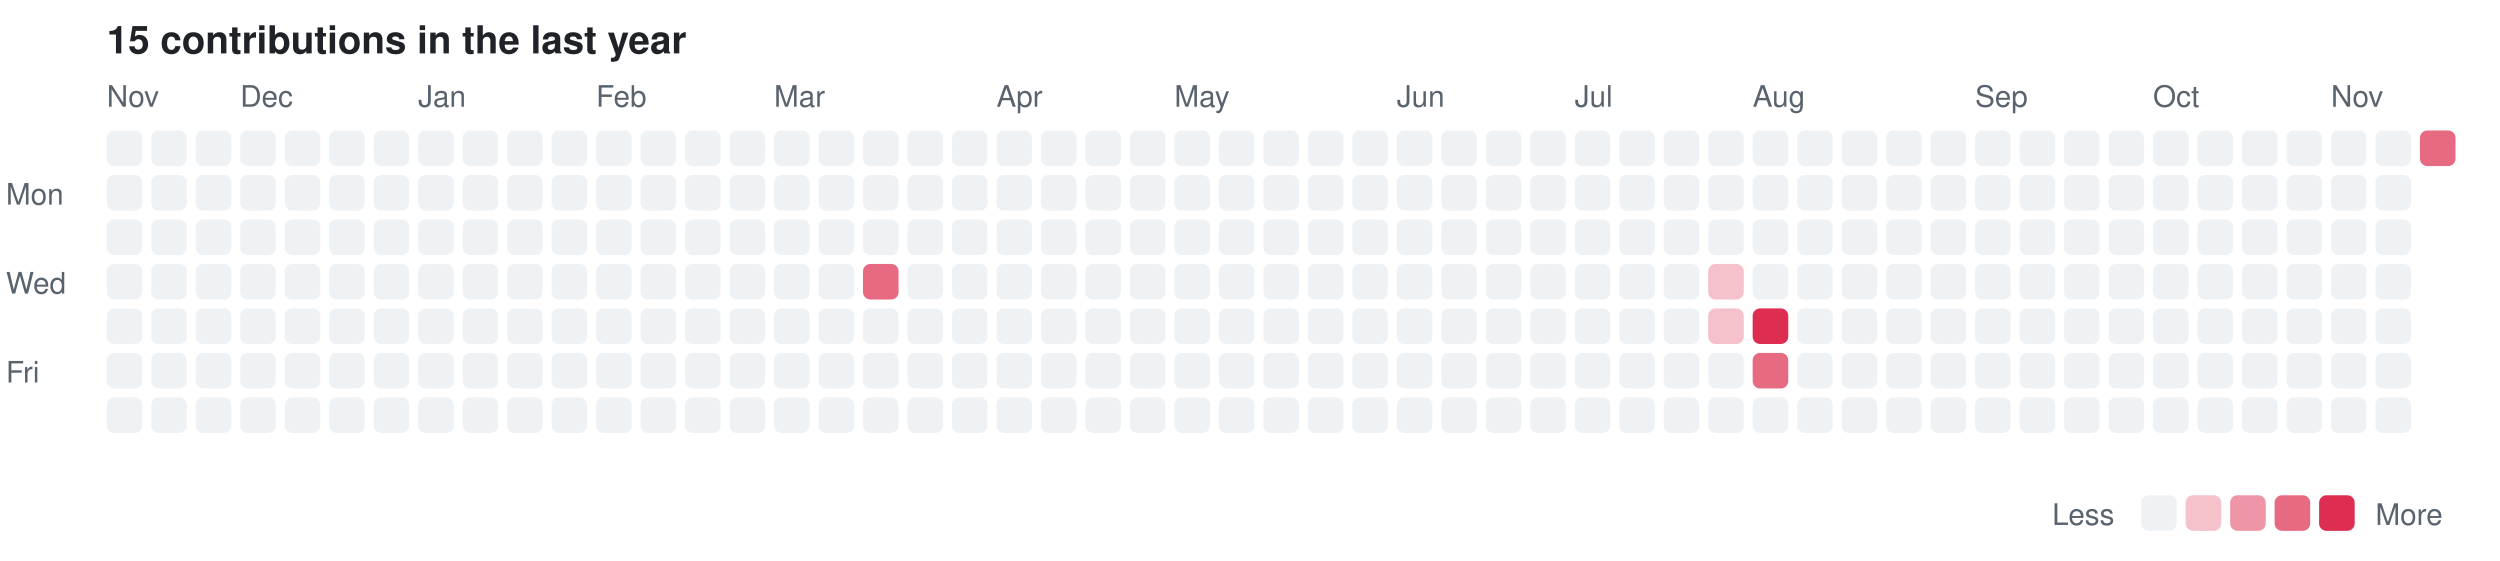
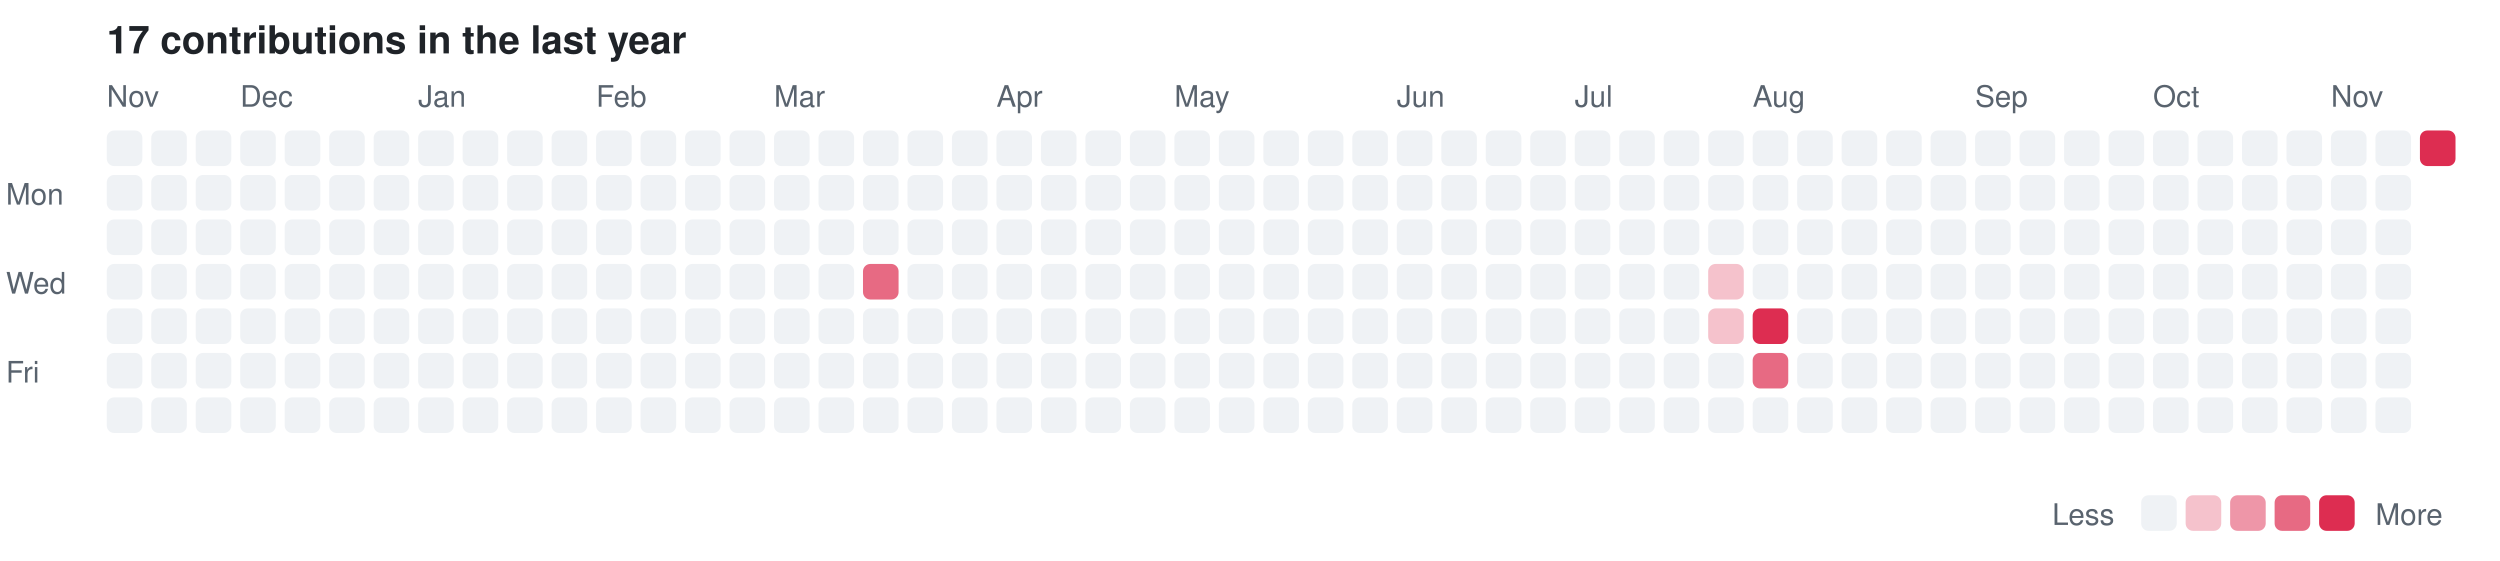
- <svg xmlns="http://www.w3.org/2000/svg" viewBox="0 0 843 189" width="843" height="189" role="img" aria-label="15 contributions in the last year" font-family="Montserrat, -apple-system, 'Segoe UI', Helvetica, Arial, sans-serif">
+ <svg xmlns="http://www.w3.org/2000/svg" viewBox="0 0 843 189" width="843" height="189" role="img" aria-label="17 contributions in the last year" font-family="Montserrat, -apple-system, 'Segoe UI', Helvetica, Arial, sans-serif">
  <style>.l0{fill:#eff2f5}.l1{fill:#f5c2cc}.l2{fill:#ee96a8}.l3{fill:#e76a83}.l4{fill:#dd2d51}.m{fill:#59636e}.s{fill:#1f2328}@media(prefers-color-scheme:dark){.l0{fill:#161b22}.l1{fill:#562737}.l2{fill:#852f45}.l3{fill:#b33853}.l4{fill:#e04060}.m{fill:#9198a1}.s{fill:#f0f6fc}}.w{animation:w 7s ease-in-out infinite}@keyframes w{0%,14%,100%{opacity:1}6%{opacity:.35}}</style>
-   <text class="s" x="36" y="18" font-size="13" font-weight="600">15 contributions in the last year</text>
+   <text class="s" x="36" y="18" font-size="13" font-weight="600">17 contributions in the last year</text>
  <text class="m" x="36" y="36" font-size="10">Nov</text>
  <g class="w" style="animation-delay:0.00s">
    <rect class="l0" x="36" y="44" width="12" height="12" rx="2.5" />
    <rect class="l0" x="36" y="59" width="12" height="12" rx="2.5" />
    <rect class="l0" x="36" y="74" width="12" height="12" rx="2.5" />
    <rect class="l0" x="36" y="89" width="12" height="12" rx="2.5" />
    <rect class="l0" x="36" y="104" width="12" height="12" rx="2.5" />
    <rect class="l0" x="36" y="119" width="12" height="12" rx="2.5" />
    <rect class="l0" x="36" y="134" width="12" height="12" rx="2.5" />
  </g>
  <g class="w" style="animation-delay:0.06s">
    <rect class="l0" x="51" y="44" width="12" height="12" rx="2.5" />
    <rect class="l0" x="51" y="59" width="12" height="12" rx="2.5" />
    <rect class="l0" x="51" y="74" width="12" height="12" rx="2.5" />
    <rect class="l0" x="51" y="89" width="12" height="12" rx="2.5" />
    <rect class="l0" x="51" y="104" width="12" height="12" rx="2.5" />
    <rect class="l0" x="51" y="119" width="12" height="12" rx="2.5" />
    <rect class="l0" x="51" y="134" width="12" height="12" rx="2.5" />
  </g>
  <g class="w" style="animation-delay:0.12s">
    <rect class="l0" x="66" y="44" width="12" height="12" rx="2.5" />
    <rect class="l0" x="66" y="59" width="12" height="12" rx="2.5" />
    <rect class="l0" x="66" y="74" width="12" height="12" rx="2.5" />
    <rect class="l0" x="66" y="89" width="12" height="12" rx="2.5" />
    <rect class="l0" x="66" y="104" width="12" height="12" rx="2.5" />
    <rect class="l0" x="66" y="119" width="12" height="12" rx="2.5" />
    <rect class="l0" x="66" y="134" width="12" height="12" rx="2.5" />
  </g>
  <text class="m" x="81" y="36" font-size="10">Dec</text>
  <g class="w" style="animation-delay:0.18s">
    <rect class="l0" x="81" y="44" width="12" height="12" rx="2.5" />
    <rect class="l0" x="81" y="59" width="12" height="12" rx="2.5" />
    <rect class="l0" x="81" y="74" width="12" height="12" rx="2.5" />
    <rect class="l0" x="81" y="89" width="12" height="12" rx="2.5" />
    <rect class="l0" x="81" y="104" width="12" height="12" rx="2.5" />
    <rect class="l0" x="81" y="119" width="12" height="12" rx="2.5" />
    <rect class="l0" x="81" y="134" width="12" height="12" rx="2.5" />
  </g>
  <g class="w" style="animation-delay:0.24s">
    <rect class="l0" x="96" y="44" width="12" height="12" rx="2.5" />
    <rect class="l0" x="96" y="59" width="12" height="12" rx="2.5" />
    <rect class="l0" x="96" y="74" width="12" height="12" rx="2.5" />
    <rect class="l0" x="96" y="89" width="12" height="12" rx="2.5" />
    <rect class="l0" x="96" y="104" width="12" height="12" rx="2.5" />
    <rect class="l0" x="96" y="119" width="12" height="12" rx="2.5" />
    <rect class="l0" x="96" y="134" width="12" height="12" rx="2.5" />
  </g>
  <g class="w" style="animation-delay:0.30s">
    <rect class="l0" x="111" y="44" width="12" height="12" rx="2.5" />
    <rect class="l0" x="111" y="59" width="12" height="12" rx="2.5" />
    <rect class="l0" x="111" y="74" width="12" height="12" rx="2.5" />
    <rect class="l0" x="111" y="89" width="12" height="12" rx="2.5" />
    <rect class="l0" x="111" y="104" width="12" height="12" rx="2.5" />
    <rect class="l0" x="111" y="119" width="12" height="12" rx="2.5" />
    <rect class="l0" x="111" y="134" width="12" height="12" rx="2.5" />
  </g>
  <g class="w" style="animation-delay:0.36s">
    <rect class="l0" x="126" y="44" width="12" height="12" rx="2.5" />
    <rect class="l0" x="126" y="59" width="12" height="12" rx="2.5" />
    <rect class="l0" x="126" y="74" width="12" height="12" rx="2.5" />
    <rect class="l0" x="126" y="89" width="12" height="12" rx="2.5" />
    <rect class="l0" x="126" y="104" width="12" height="12" rx="2.5" />
    <rect class="l0" x="126" y="119" width="12" height="12" rx="2.5" />
    <rect class="l0" x="126" y="134" width="12" height="12" rx="2.5" />
  </g>
  <text class="m" x="141" y="36" font-size="10">Jan</text>
  <g class="w" style="animation-delay:0.42s">
    <rect class="l0" x="141" y="44" width="12" height="12" rx="2.5" />
    <rect class="l0" x="141" y="59" width="12" height="12" rx="2.5" />
    <rect class="l0" x="141" y="74" width="12" height="12" rx="2.5" />
    <rect class="l0" x="141" y="89" width="12" height="12" rx="2.5" />
    <rect class="l0" x="141" y="104" width="12" height="12" rx="2.5" />
    <rect class="l0" x="141" y="119" width="12" height="12" rx="2.5" />
    <rect class="l0" x="141" y="134" width="12" height="12" rx="2.5" />
  </g>
  <g class="w" style="animation-delay:0.48s">
    <rect class="l0" x="156" y="44" width="12" height="12" rx="2.5" />
    <rect class="l0" x="156" y="59" width="12" height="12" rx="2.5" />
    <rect class="l0" x="156" y="74" width="12" height="12" rx="2.5" />
    <rect class="l0" x="156" y="89" width="12" height="12" rx="2.5" />
    <rect class="l0" x="156" y="104" width="12" height="12" rx="2.5" />
    <rect class="l0" x="156" y="119" width="12" height="12" rx="2.5" />
    <rect class="l0" x="156" y="134" width="12" height="12" rx="2.5" />
  </g>
  <g class="w" style="animation-delay:0.54s">
    <rect class="l0" x="171" y="44" width="12" height="12" rx="2.5" />
    <rect class="l0" x="171" y="59" width="12" height="12" rx="2.5" />
    <rect class="l0" x="171" y="74" width="12" height="12" rx="2.5" />
    <rect class="l0" x="171" y="89" width="12" height="12" rx="2.5" />
    <rect class="l0" x="171" y="104" width="12" height="12" rx="2.5" />
    <rect class="l0" x="171" y="119" width="12" height="12" rx="2.5" />
    <rect class="l0" x="171" y="134" width="12" height="12" rx="2.5" />
  </g>
  <g class="w" style="animation-delay:0.60s">
    <rect class="l0" x="186" y="44" width="12" height="12" rx="2.5" />
    <rect class="l0" x="186" y="59" width="12" height="12" rx="2.5" />
    <rect class="l0" x="186" y="74" width="12" height="12" rx="2.5" />
    <rect class="l0" x="186" y="89" width="12" height="12" rx="2.5" />
    <rect class="l0" x="186" y="104" width="12" height="12" rx="2.5" />
    <rect class="l0" x="186" y="119" width="12" height="12" rx="2.5" />
    <rect class="l0" x="186" y="134" width="12" height="12" rx="2.5" />
  </g>
  <text class="m" x="201" y="36" font-size="10">Feb</text>
  <g class="w" style="animation-delay:0.66s">
    <rect class="l0" x="201" y="44" width="12" height="12" rx="2.5" />
    <rect class="l0" x="201" y="59" width="12" height="12" rx="2.5" />
    <rect class="l0" x="201" y="74" width="12" height="12" rx="2.5" />
    <rect class="l0" x="201" y="89" width="12" height="12" rx="2.5" />
    <rect class="l0" x="201" y="104" width="12" height="12" rx="2.5" />
    <rect class="l0" x="201" y="119" width="12" height="12" rx="2.5" />
    <rect class="l0" x="201" y="134" width="12" height="12" rx="2.5" />
  </g>
  <g class="w" style="animation-delay:0.72s">
    <rect class="l0" x="216" y="44" width="12" height="12" rx="2.5" />
    <rect class="l0" x="216" y="59" width="12" height="12" rx="2.5" />
    <rect class="l0" x="216" y="74" width="12" height="12" rx="2.5" />
    <rect class="l0" x="216" y="89" width="12" height="12" rx="2.5" />
    <rect class="l0" x="216" y="104" width="12" height="12" rx="2.5" />
    <rect class="l0" x="216" y="119" width="12" height="12" rx="2.5" />
    <rect class="l0" x="216" y="134" width="12" height="12" rx="2.5" />
  </g>
  <g class="w" style="animation-delay:0.78s">
    <rect class="l0" x="231" y="44" width="12" height="12" rx="2.5" />
    <rect class="l0" x="231" y="59" width="12" height="12" rx="2.5" />
    <rect class="l0" x="231" y="74" width="12" height="12" rx="2.5" />
    <rect class="l0" x="231" y="89" width="12" height="12" rx="2.5" />
    <rect class="l0" x="231" y="104" width="12" height="12" rx="2.5" />
    <rect class="l0" x="231" y="119" width="12" height="12" rx="2.5" />
    <rect class="l0" x="231" y="134" width="12" height="12" rx="2.5" />
  </g>
  <g class="w" style="animation-delay:0.84s">
    <rect class="l0" x="246" y="44" width="12" height="12" rx="2.5" />
    <rect class="l0" x="246" y="59" width="12" height="12" rx="2.5" />
    <rect class="l0" x="246" y="74" width="12" height="12" rx="2.5" />
    <rect class="l0" x="246" y="89" width="12" height="12" rx="2.5" />
    <rect class="l0" x="246" y="104" width="12" height="12" rx="2.5" />
    <rect class="l0" x="246" y="119" width="12" height="12" rx="2.5" />
    <rect class="l0" x="246" y="134" width="12" height="12" rx="2.5" />
  </g>
  <text class="m" x="261" y="36" font-size="10">Mar</text>
  <g class="w" style="animation-delay:0.90s">
    <rect class="l0" x="261" y="44" width="12" height="12" rx="2.5" />
    <rect class="l0" x="261" y="59" width="12" height="12" rx="2.5" />
    <rect class="l0" x="261" y="74" width="12" height="12" rx="2.5" />
    <rect class="l0" x="261" y="89" width="12" height="12" rx="2.5" />
    <rect class="l0" x="261" y="104" width="12" height="12" rx="2.5" />
    <rect class="l0" x="261" y="119" width="12" height="12" rx="2.5" />
    <rect class="l0" x="261" y="134" width="12" height="12" rx="2.5" />
  </g>
  <g class="w" style="animation-delay:0.96s">
    <rect class="l0" x="276" y="44" width="12" height="12" rx="2.5" />
    <rect class="l0" x="276" y="59" width="12" height="12" rx="2.5" />
    <rect class="l0" x="276" y="74" width="12" height="12" rx="2.5" />
    <rect class="l0" x="276" y="89" width="12" height="12" rx="2.5" />
    <rect class="l0" x="276" y="104" width="12" height="12" rx="2.5" />
    <rect class="l0" x="276" y="119" width="12" height="12" rx="2.5" />
    <rect class="l0" x="276" y="134" width="12" height="12" rx="2.5" />
  </g>
  <g class="w" style="animation-delay:1.02s">
    <rect class="l0" x="291" y="44" width="12" height="12" rx="2.5" />
    <rect class="l0" x="291" y="59" width="12" height="12" rx="2.5" />
    <rect class="l0" x="291" y="74" width="12" height="12" rx="2.5" />
    <rect class="l3" x="291" y="89" width="12" height="12" rx="2.5" />
    <rect class="l0" x="291" y="104" width="12" height="12" rx="2.5" />
    <rect class="l0" x="291" y="119" width="12" height="12" rx="2.5" />
    <rect class="l0" x="291" y="134" width="12" height="12" rx="2.5" />
  </g>
  <g class="w" style="animation-delay:1.08s">
    <rect class="l0" x="306" y="44" width="12" height="12" rx="2.5" />
    <rect class="l0" x="306" y="59" width="12" height="12" rx="2.5" />
    <rect class="l0" x="306" y="74" width="12" height="12" rx="2.5" />
    <rect class="l0" x="306" y="89" width="12" height="12" rx="2.5" />
    <rect class="l0" x="306" y="104" width="12" height="12" rx="2.5" />
    <rect class="l0" x="306" y="119" width="12" height="12" rx="2.5" />
    <rect class="l0" x="306" y="134" width="12" height="12" rx="2.5" />
  </g>
  <g class="w" style="animation-delay:1.14s">
    <rect class="l0" x="321" y="44" width="12" height="12" rx="2.5" />
    <rect class="l0" x="321" y="59" width="12" height="12" rx="2.5" />
    <rect class="l0" x="321" y="74" width="12" height="12" rx="2.5" />
    <rect class="l0" x="321" y="89" width="12" height="12" rx="2.5" />
    <rect class="l0" x="321" y="104" width="12" height="12" rx="2.5" />
    <rect class="l0" x="321" y="119" width="12" height="12" rx="2.5" />
    <rect class="l0" x="321" y="134" width="12" height="12" rx="2.5" />
  </g>
  <text class="m" x="336" y="36" font-size="10">Apr</text>
  <g class="w" style="animation-delay:1.20s">
    <rect class="l0" x="336" y="44" width="12" height="12" rx="2.5" />
    <rect class="l0" x="336" y="59" width="12" height="12" rx="2.5" />
    <rect class="l0" x="336" y="74" width="12" height="12" rx="2.5" />
    <rect class="l0" x="336" y="89" width="12" height="12" rx="2.5" />
    <rect class="l0" x="336" y="104" width="12" height="12" rx="2.5" />
    <rect class="l0" x="336" y="119" width="12" height="12" rx="2.5" />
    <rect class="l0" x="336" y="134" width="12" height="12" rx="2.5" />
  </g>
  <g class="w" style="animation-delay:1.26s">
    <rect class="l0" x="351" y="44" width="12" height="12" rx="2.5" />
    <rect class="l0" x="351" y="59" width="12" height="12" rx="2.5" />
    <rect class="l0" x="351" y="74" width="12" height="12" rx="2.5" />
    <rect class="l0" x="351" y="89" width="12" height="12" rx="2.5" />
    <rect class="l0" x="351" y="104" width="12" height="12" rx="2.5" />
    <rect class="l0" x="351" y="119" width="12" height="12" rx="2.5" />
    <rect class="l0" x="351" y="134" width="12" height="12" rx="2.5" />
  </g>
  <g class="w" style="animation-delay:1.32s">
    <rect class="l0" x="366" y="44" width="12" height="12" rx="2.5" />
    <rect class="l0" x="366" y="59" width="12" height="12" rx="2.5" />
    <rect class="l0" x="366" y="74" width="12" height="12" rx="2.5" />
    <rect class="l0" x="366" y="89" width="12" height="12" rx="2.5" />
    <rect class="l0" x="366" y="104" width="12" height="12" rx="2.5" />
    <rect class="l0" x="366" y="119" width="12" height="12" rx="2.5" />
    <rect class="l0" x="366" y="134" width="12" height="12" rx="2.5" />
  </g>
  <g class="w" style="animation-delay:1.38s">
    <rect class="l0" x="381" y="44" width="12" height="12" rx="2.5" />
    <rect class="l0" x="381" y="59" width="12" height="12" rx="2.5" />
    <rect class="l0" x="381" y="74" width="12" height="12" rx="2.5" />
    <rect class="l0" x="381" y="89" width="12" height="12" rx="2.5" />
    <rect class="l0" x="381" y="104" width="12" height="12" rx="2.5" />
    <rect class="l0" x="381" y="119" width="12" height="12" rx="2.5" />
    <rect class="l0" x="381" y="134" width="12" height="12" rx="2.5" />
  </g>
  <text class="m" x="396" y="36" font-size="10">May</text>
  <g class="w" style="animation-delay:1.44s">
    <rect class="l0" x="396" y="44" width="12" height="12" rx="2.5" />
    <rect class="l0" x="396" y="59" width="12" height="12" rx="2.5" />
    <rect class="l0" x="396" y="74" width="12" height="12" rx="2.5" />
    <rect class="l0" x="396" y="89" width="12" height="12" rx="2.5" />
    <rect class="l0" x="396" y="104" width="12" height="12" rx="2.5" />
    <rect class="l0" x="396" y="119" width="12" height="12" rx="2.5" />
    <rect class="l0" x="396" y="134" width="12" height="12" rx="2.5" />
  </g>
  <g class="w" style="animation-delay:1.50s">
    <rect class="l0" x="411" y="44" width="12" height="12" rx="2.5" />
    <rect class="l0" x="411" y="59" width="12" height="12" rx="2.5" />
    <rect class="l0" x="411" y="74" width="12" height="12" rx="2.5" />
    <rect class="l0" x="411" y="89" width="12" height="12" rx="2.5" />
    <rect class="l0" x="411" y="104" width="12" height="12" rx="2.5" />
    <rect class="l0" x="411" y="119" width="12" height="12" rx="2.5" />
    <rect class="l0" x="411" y="134" width="12" height="12" rx="2.5" />
  </g>
  <g class="w" style="animation-delay:1.56s">
    <rect class="l0" x="426" y="44" width="12" height="12" rx="2.5" />
    <rect class="l0" x="426" y="59" width="12" height="12" rx="2.5" />
    <rect class="l0" x="426" y="74" width="12" height="12" rx="2.5" />
    <rect class="l0" x="426" y="89" width="12" height="12" rx="2.5" />
    <rect class="l0" x="426" y="104" width="12" height="12" rx="2.5" />
    <rect class="l0" x="426" y="119" width="12" height="12" rx="2.5" />
    <rect class="l0" x="426" y="134" width="12" height="12" rx="2.5" />
  </g>
  <g class="w" style="animation-delay:1.62s">
    <rect class="l0" x="441" y="44" width="12" height="12" rx="2.5" />
    <rect class="l0" x="441" y="59" width="12" height="12" rx="2.5" />
    <rect class="l0" x="441" y="74" width="12" height="12" rx="2.5" />
    <rect class="l0" x="441" y="89" width="12" height="12" rx="2.5" />
    <rect class="l0" x="441" y="104" width="12" height="12" rx="2.5" />
    <rect class="l0" x="441" y="119" width="12" height="12" rx="2.5" />
    <rect class="l0" x="441" y="134" width="12" height="12" rx="2.5" />
  </g>
  <g class="w" style="animation-delay:1.68s">
    <rect class="l0" x="456" y="44" width="12" height="12" rx="2.5" />
    <rect class="l0" x="456" y="59" width="12" height="12" rx="2.5" />
    <rect class="l0" x="456" y="74" width="12" height="12" rx="2.5" />
    <rect class="l0" x="456" y="89" width="12" height="12" rx="2.5" />
    <rect class="l0" x="456" y="104" width="12" height="12" rx="2.5" />
    <rect class="l0" x="456" y="119" width="12" height="12" rx="2.5" />
    <rect class="l0" x="456" y="134" width="12" height="12" rx="2.5" />
  </g>
  <text class="m" x="471" y="36" font-size="10">Jun</text>
  <g class="w" style="animation-delay:1.74s">
    <rect class="l0" x="471" y="44" width="12" height="12" rx="2.5" />
    <rect class="l0" x="471" y="59" width="12" height="12" rx="2.5" />
    <rect class="l0" x="471" y="74" width="12" height="12" rx="2.5" />
    <rect class="l0" x="471" y="89" width="12" height="12" rx="2.5" />
    <rect class="l0" x="471" y="104" width="12" height="12" rx="2.5" />
    <rect class="l0" x="471" y="119" width="12" height="12" rx="2.5" />
    <rect class="l0" x="471" y="134" width="12" height="12" rx="2.5" />
  </g>
  <g class="w" style="animation-delay:1.80s">
    <rect class="l0" x="486" y="44" width="12" height="12" rx="2.5" />
    <rect class="l0" x="486" y="59" width="12" height="12" rx="2.5" />
    <rect class="l0" x="486" y="74" width="12" height="12" rx="2.5" />
    <rect class="l0" x="486" y="89" width="12" height="12" rx="2.5" />
    <rect class="l0" x="486" y="104" width="12" height="12" rx="2.5" />
    <rect class="l0" x="486" y="119" width="12" height="12" rx="2.5" />
    <rect class="l0" x="486" y="134" width="12" height="12" rx="2.5" />
  </g>
  <g class="w" style="animation-delay:1.86s">
    <rect class="l0" x="501" y="44" width="12" height="12" rx="2.5" />
    <rect class="l0" x="501" y="59" width="12" height="12" rx="2.5" />
    <rect class="l0" x="501" y="74" width="12" height="12" rx="2.5" />
    <rect class="l0" x="501" y="89" width="12" height="12" rx="2.5" />
    <rect class="l0" x="501" y="104" width="12" height="12" rx="2.5" />
    <rect class="l0" x="501" y="119" width="12" height="12" rx="2.5" />
    <rect class="l0" x="501" y="134" width="12" height="12" rx="2.5" />
  </g>
  <g class="w" style="animation-delay:1.92s">
    <rect class="l0" x="516" y="44" width="12" height="12" rx="2.5" />
    <rect class="l0" x="516" y="59" width="12" height="12" rx="2.5" />
    <rect class="l0" x="516" y="74" width="12" height="12" rx="2.5" />
    <rect class="l0" x="516" y="89" width="12" height="12" rx="2.5" />
    <rect class="l0" x="516" y="104" width="12" height="12" rx="2.5" />
    <rect class="l0" x="516" y="119" width="12" height="12" rx="2.5" />
    <rect class="l0" x="516" y="134" width="12" height="12" rx="2.5" />
  </g>
  <text class="m" x="531" y="36" font-size="10">Jul</text>
  <g class="w" style="animation-delay:1.98s">
    <rect class="l0" x="531" y="44" width="12" height="12" rx="2.5" />
    <rect class="l0" x="531" y="59" width="12" height="12" rx="2.5" />
    <rect class="l0" x="531" y="74" width="12" height="12" rx="2.5" />
    <rect class="l0" x="531" y="89" width="12" height="12" rx="2.5" />
    <rect class="l0" x="531" y="104" width="12" height="12" rx="2.5" />
    <rect class="l0" x="531" y="119" width="12" height="12" rx="2.5" />
    <rect class="l0" x="531" y="134" width="12" height="12" rx="2.5" />
  </g>
  <g class="w" style="animation-delay:2.04s">
    <rect class="l0" x="546" y="44" width="12" height="12" rx="2.5" />
    <rect class="l0" x="546" y="59" width="12" height="12" rx="2.5" />
    <rect class="l0" x="546" y="74" width="12" height="12" rx="2.5" />
    <rect class="l0" x="546" y="89" width="12" height="12" rx="2.5" />
    <rect class="l0" x="546" y="104" width="12" height="12" rx="2.5" />
    <rect class="l0" x="546" y="119" width="12" height="12" rx="2.5" />
    <rect class="l0" x="546" y="134" width="12" height="12" rx="2.5" />
  </g>
  <g class="w" style="animation-delay:2.10s">
    <rect class="l0" x="561" y="44" width="12" height="12" rx="2.5" />
    <rect class="l0" x="561" y="59" width="12" height="12" rx="2.5" />
    <rect class="l0" x="561" y="74" width="12" height="12" rx="2.5" />
    <rect class="l0" x="561" y="89" width="12" height="12" rx="2.5" />
    <rect class="l0" x="561" y="104" width="12" height="12" rx="2.5" />
    <rect class="l0" x="561" y="119" width="12" height="12" rx="2.5" />
    <rect class="l0" x="561" y="134" width="12" height="12" rx="2.5" />
  </g>
  <g class="w" style="animation-delay:2.16s">
    <rect class="l0" x="576" y="44" width="12" height="12" rx="2.5" />
    <rect class="l0" x="576" y="59" width="12" height="12" rx="2.5" />
    <rect class="l0" x="576" y="74" width="12" height="12" rx="2.5" />
    <rect class="l1" x="576" y="89" width="12" height="12" rx="2.5" />
    <rect class="l1" x="576" y="104" width="12" height="12" rx="2.5" />
    <rect class="l0" x="576" y="119" width="12" height="12" rx="2.5" />
    <rect class="l0" x="576" y="134" width="12" height="12" rx="2.5" />
  </g>
  <text class="m" x="591" y="36" font-size="10">Aug</text>
  <g class="w" style="animation-delay:2.22s">
    <rect class="l0" x="591" y="44" width="12" height="12" rx="2.5" />
    <rect class="l0" x="591" y="59" width="12" height="12" rx="2.5" />
    <rect class="l0" x="591" y="74" width="12" height="12" rx="2.5" />
    <rect class="l0" x="591" y="89" width="12" height="12" rx="2.5" />
    <rect class="l4" x="591" y="104" width="12" height="12" rx="2.5" />
    <rect class="l3" x="591" y="119" width="12" height="12" rx="2.5" />
    <rect class="l0" x="591" y="134" width="12" height="12" rx="2.5" />
  </g>
  <g class="w" style="animation-delay:2.28s">
    <rect class="l0" x="606" y="44" width="12" height="12" rx="2.5" />
    <rect class="l0" x="606" y="59" width="12" height="12" rx="2.5" />
    <rect class="l0" x="606" y="74" width="12" height="12" rx="2.5" />
    <rect class="l0" x="606" y="89" width="12" height="12" rx="2.5" />
    <rect class="l0" x="606" y="104" width="12" height="12" rx="2.5" />
    <rect class="l0" x="606" y="119" width="12" height="12" rx="2.5" />
    <rect class="l0" x="606" y="134" width="12" height="12" rx="2.5" />
  </g>
  <g class="w" style="animation-delay:2.34s">
    <rect class="l0" x="621" y="44" width="12" height="12" rx="2.5" />
    <rect class="l0" x="621" y="59" width="12" height="12" rx="2.5" />
    <rect class="l0" x="621" y="74" width="12" height="12" rx="2.5" />
    <rect class="l0" x="621" y="89" width="12" height="12" rx="2.5" />
    <rect class="l0" x="621" y="104" width="12" height="12" rx="2.5" />
    <rect class="l0" x="621" y="119" width="12" height="12" rx="2.5" />
    <rect class="l0" x="621" y="134" width="12" height="12" rx="2.5" />
  </g>
  <g class="w" style="animation-delay:2.40s">
    <rect class="l0" x="636" y="44" width="12" height="12" rx="2.5" />
    <rect class="l0" x="636" y="59" width="12" height="12" rx="2.5" />
    <rect class="l0" x="636" y="74" width="12" height="12" rx="2.5" />
    <rect class="l0" x="636" y="89" width="12" height="12" rx="2.5" />
    <rect class="l0" x="636" y="104" width="12" height="12" rx="2.5" />
    <rect class="l0" x="636" y="119" width="12" height="12" rx="2.5" />
    <rect class="l0" x="636" y="134" width="12" height="12" rx="2.5" />
  </g>
  <g class="w" style="animation-delay:2.46s">
    <rect class="l0" x="651" y="44" width="12" height="12" rx="2.5" />
    <rect class="l0" x="651" y="59" width="12" height="12" rx="2.5" />
    <rect class="l0" x="651" y="74" width="12" height="12" rx="2.5" />
    <rect class="l0" x="651" y="89" width="12" height="12" rx="2.5" />
    <rect class="l0" x="651" y="104" width="12" height="12" rx="2.5" />
    <rect class="l0" x="651" y="119" width="12" height="12" rx="2.5" />
    <rect class="l0" x="651" y="134" width="12" height="12" rx="2.5" />
  </g>
  <text class="m" x="666" y="36" font-size="10">Sep</text>
  <g class="w" style="animation-delay:2.52s">
    <rect class="l0" x="666" y="44" width="12" height="12" rx="2.5" />
    <rect class="l0" x="666" y="59" width="12" height="12" rx="2.5" />
    <rect class="l0" x="666" y="74" width="12" height="12" rx="2.5" />
    <rect class="l0" x="666" y="89" width="12" height="12" rx="2.5" />
    <rect class="l0" x="666" y="104" width="12" height="12" rx="2.5" />
    <rect class="l0" x="666" y="119" width="12" height="12" rx="2.5" />
    <rect class="l0" x="666" y="134" width="12" height="12" rx="2.5" />
  </g>
  <g class="w" style="animation-delay:2.58s">
    <rect class="l0" x="681" y="44" width="12" height="12" rx="2.5" />
    <rect class="l0" x="681" y="59" width="12" height="12" rx="2.5" />
    <rect class="l0" x="681" y="74" width="12" height="12" rx="2.5" />
    <rect class="l0" x="681" y="89" width="12" height="12" rx="2.5" />
    <rect class="l0" x="681" y="104" width="12" height="12" rx="2.5" />
    <rect class="l0" x="681" y="119" width="12" height="12" rx="2.5" />
    <rect class="l0" x="681" y="134" width="12" height="12" rx="2.5" />
  </g>
  <g class="w" style="animation-delay:2.64s">
    <rect class="l0" x="696" y="44" width="12" height="12" rx="2.5" />
    <rect class="l0" x="696" y="59" width="12" height="12" rx="2.5" />
    <rect class="l0" x="696" y="74" width="12" height="12" rx="2.5" />
    <rect class="l0" x="696" y="89" width="12" height="12" rx="2.5" />
    <rect class="l0" x="696" y="104" width="12" height="12" rx="2.5" />
    <rect class="l0" x="696" y="119" width="12" height="12" rx="2.5" />
    <rect class="l0" x="696" y="134" width="12" height="12" rx="2.5" />
  </g>
  <g class="w" style="animation-delay:2.70s">
    <rect class="l0" x="711" y="44" width="12" height="12" rx="2.5" />
    <rect class="l0" x="711" y="59" width="12" height="12" rx="2.5" />
    <rect class="l0" x="711" y="74" width="12" height="12" rx="2.5" />
    <rect class="l0" x="711" y="89" width="12" height="12" rx="2.5" />
    <rect class="l0" x="711" y="104" width="12" height="12" rx="2.5" />
    <rect class="l0" x="711" y="119" width="12" height="12" rx="2.5" />
    <rect class="l0" x="711" y="134" width="12" height="12" rx="2.5" />
  </g>
  <text class="m" x="726" y="36" font-size="10">Oct</text>
  <g class="w" style="animation-delay:2.76s">
    <rect class="l0" x="726" y="44" width="12" height="12" rx="2.5" />
    <rect class="l0" x="726" y="59" width="12" height="12" rx="2.5" />
    <rect class="l0" x="726" y="74" width="12" height="12" rx="2.5" />
    <rect class="l0" x="726" y="89" width="12" height="12" rx="2.5" />
    <rect class="l0" x="726" y="104" width="12" height="12" rx="2.5" />
    <rect class="l0" x="726" y="119" width="12" height="12" rx="2.5" />
    <rect class="l0" x="726" y="134" width="12" height="12" rx="2.5" />
  </g>
  <g class="w" style="animation-delay:2.82s">
    <rect class="l0" x="741" y="44" width="12" height="12" rx="2.5" />
    <rect class="l0" x="741" y="59" width="12" height="12" rx="2.5" />
    <rect class="l0" x="741" y="74" width="12" height="12" rx="2.5" />
    <rect class="l0" x="741" y="89" width="12" height="12" rx="2.5" />
    <rect class="l0" x="741" y="104" width="12" height="12" rx="2.5" />
    <rect class="l0" x="741" y="119" width="12" height="12" rx="2.5" />
    <rect class="l0" x="741" y="134" width="12" height="12" rx="2.5" />
  </g>
  <g class="w" style="animation-delay:2.88s">
    <rect class="l0" x="756" y="44" width="12" height="12" rx="2.5" />
    <rect class="l0" x="756" y="59" width="12" height="12" rx="2.5" />
    <rect class="l0" x="756" y="74" width="12" height="12" rx="2.5" />
    <rect class="l0" x="756" y="89" width="12" height="12" rx="2.5" />
    <rect class="l0" x="756" y="104" width="12" height="12" rx="2.5" />
    <rect class="l0" x="756" y="119" width="12" height="12" rx="2.5" />
    <rect class="l0" x="756" y="134" width="12" height="12" rx="2.5" />
  </g>
  <g class="w" style="animation-delay:2.94s">
    <rect class="l0" x="771" y="44" width="12" height="12" rx="2.5" />
    <rect class="l0" x="771" y="59" width="12" height="12" rx="2.5" />
    <rect class="l0" x="771" y="74" width="12" height="12" rx="2.5" />
    <rect class="l0" x="771" y="89" width="12" height="12" rx="2.5" />
    <rect class="l0" x="771" y="104" width="12" height="12" rx="2.5" />
    <rect class="l0" x="771" y="119" width="12" height="12" rx="2.5" />
    <rect class="l0" x="771" y="134" width="12" height="12" rx="2.5" />
  </g>
  <text class="m" x="786" y="36" font-size="10">Nov</text>
  <g class="w" style="animation-delay:3.00s">
    <rect class="l0" x="786" y="44" width="12" height="12" rx="2.5" />
    <rect class="l0" x="786" y="59" width="12" height="12" rx="2.5" />
    <rect class="l0" x="786" y="74" width="12" height="12" rx="2.5" />
    <rect class="l0" x="786" y="89" width="12" height="12" rx="2.5" />
    <rect class="l0" x="786" y="104" width="12" height="12" rx="2.5" />
    <rect class="l0" x="786" y="119" width="12" height="12" rx="2.5" />
    <rect class="l0" x="786" y="134" width="12" height="12" rx="2.5" />
  </g>
  <g class="w" style="animation-delay:3.06s">
    <rect class="l0" x="801" y="44" width="12" height="12" rx="2.5" />
    <rect class="l0" x="801" y="59" width="12" height="12" rx="2.5" />
    <rect class="l0" x="801" y="74" width="12" height="12" rx="2.5" />
    <rect class="l0" x="801" y="89" width="12" height="12" rx="2.5" />
    <rect class="l0" x="801" y="104" width="12" height="12" rx="2.5" />
    <rect class="l0" x="801" y="119" width="12" height="12" rx="2.5" />
    <rect class="l0" x="801" y="134" width="12" height="12" rx="2.5" />
  </g>
  <g class="w" style="animation-delay:3.12s">
-     <rect class="l3" x="816" y="44" width="12" height="12" rx="2.5" />
+     <rect class="l4" x="816" y="44" width="12" height="12" rx="2.5" />
  </g>
  <text class="m" x="2" y="69" font-size="10">Mon</text>
  <text class="m" x="2" y="99" font-size="10">Wed</text>
  <text class="m" x="2" y="129" font-size="10">Fri</text>
  <text class="m" x="692" y="177" font-size="10">Less</text>
  <rect class="l0" x="722" y="167" width="12" height="12" rx="2.5" />
  <rect class="l1" x="737" y="167" width="12" height="12" rx="2.5" />
  <rect class="l2" x="752" y="167" width="12" height="12" rx="2.5" />
  <rect class="l3" x="767" y="167" width="12" height="12" rx="2.5" />
  <rect class="l4" x="782" y="167" width="12" height="12" rx="2.5" />
  <text class="m" x="801" y="177" font-size="10">More</text>
</svg>
